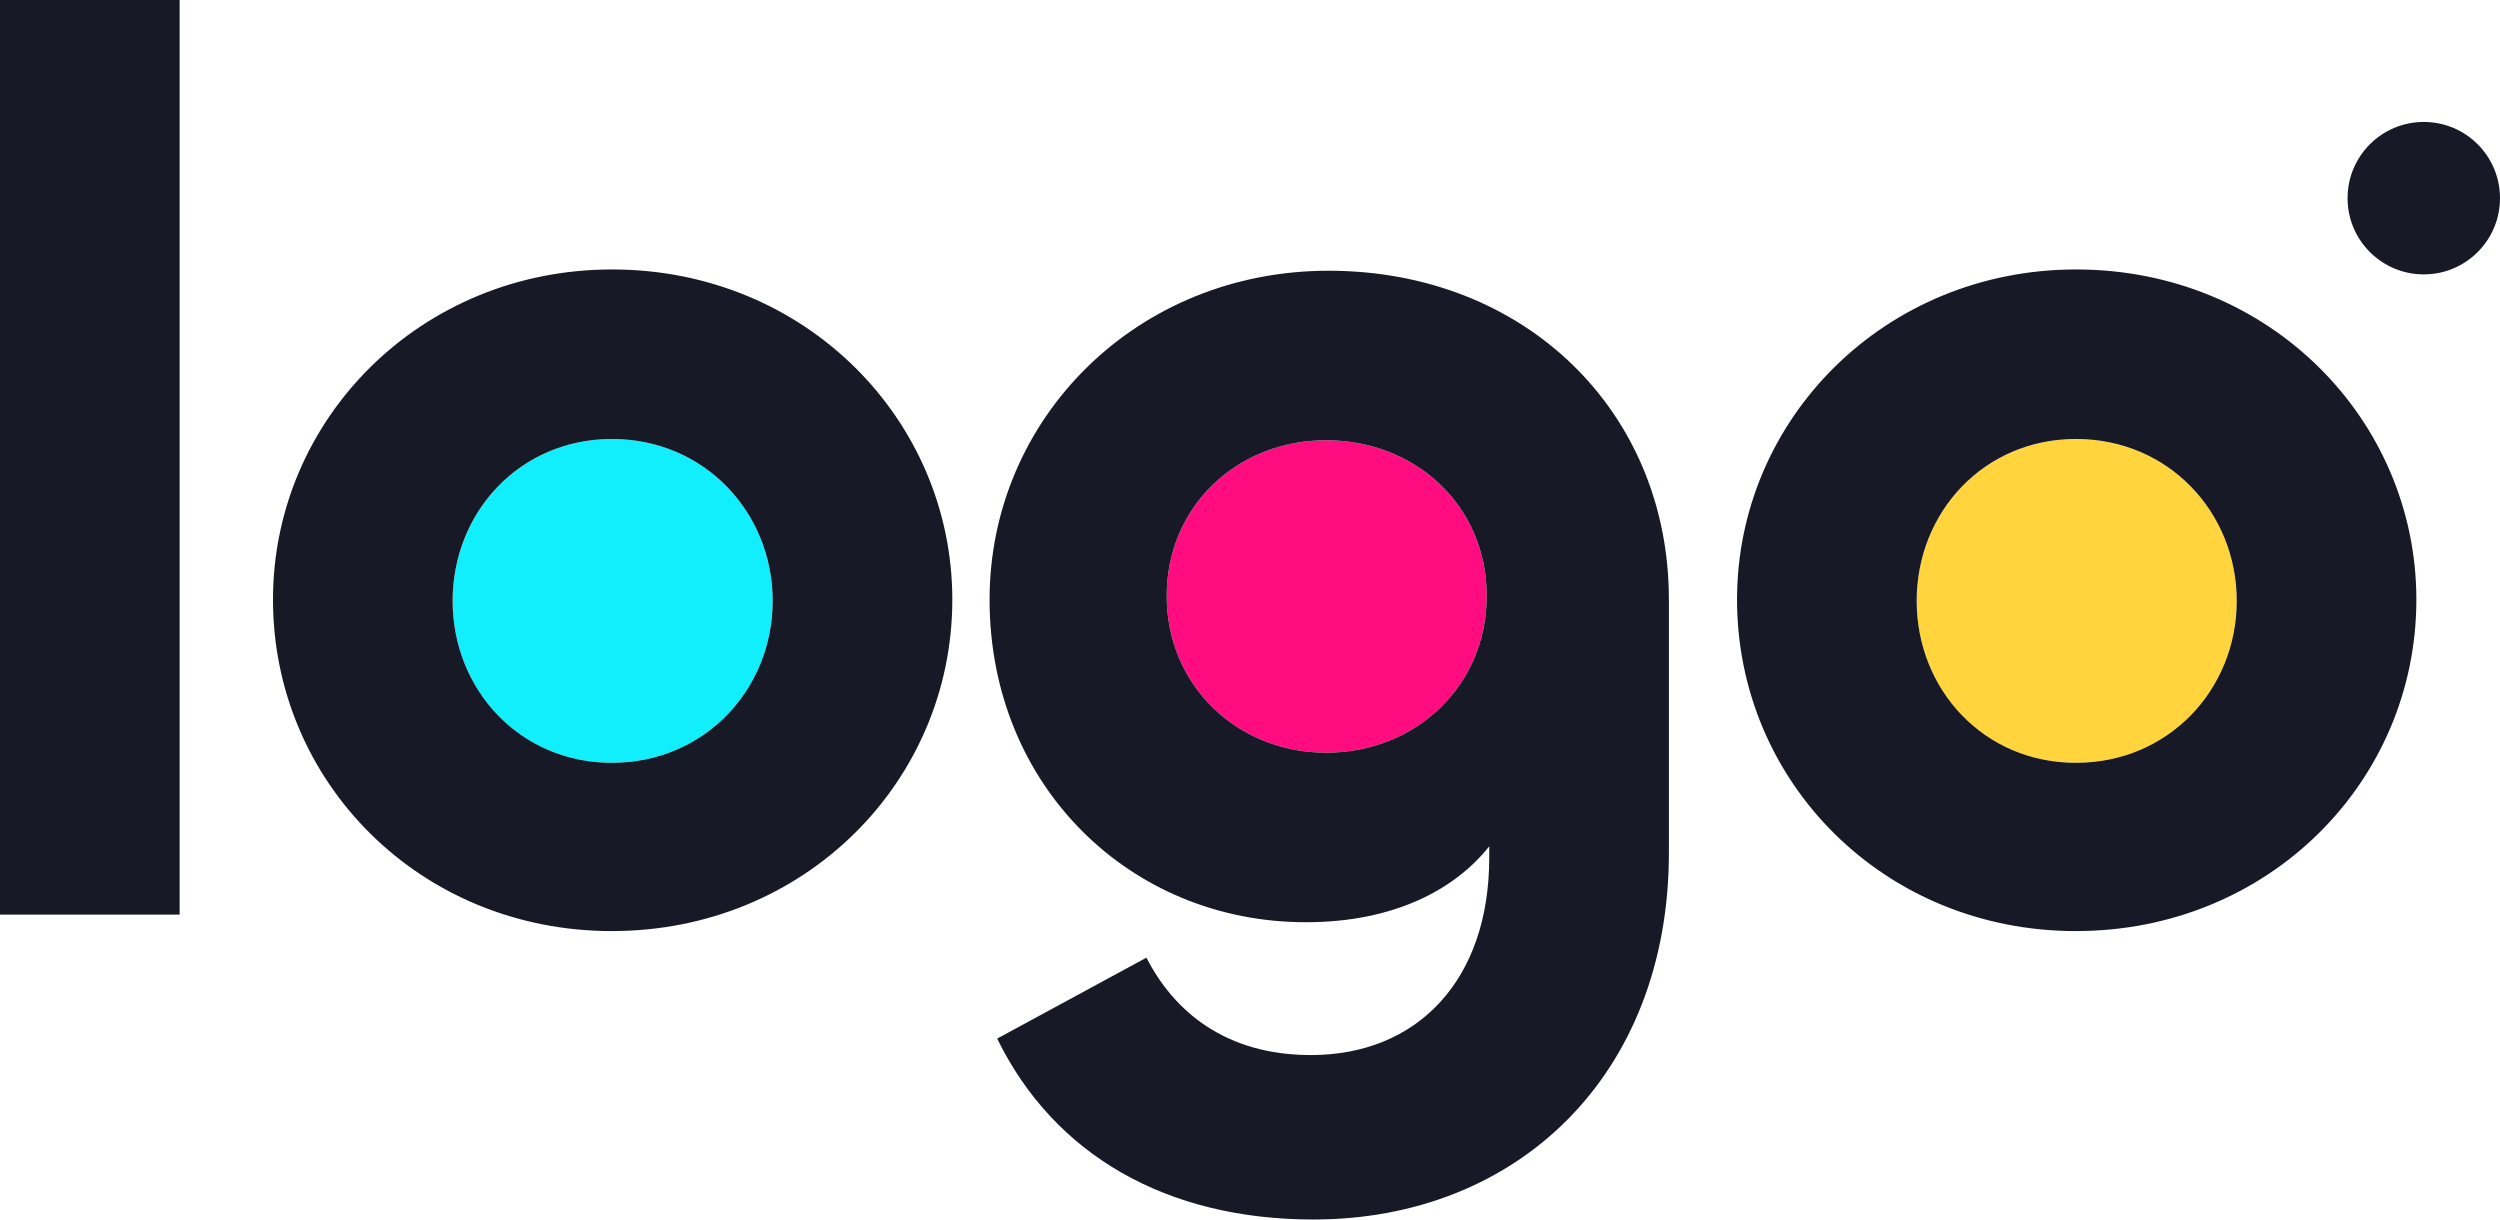
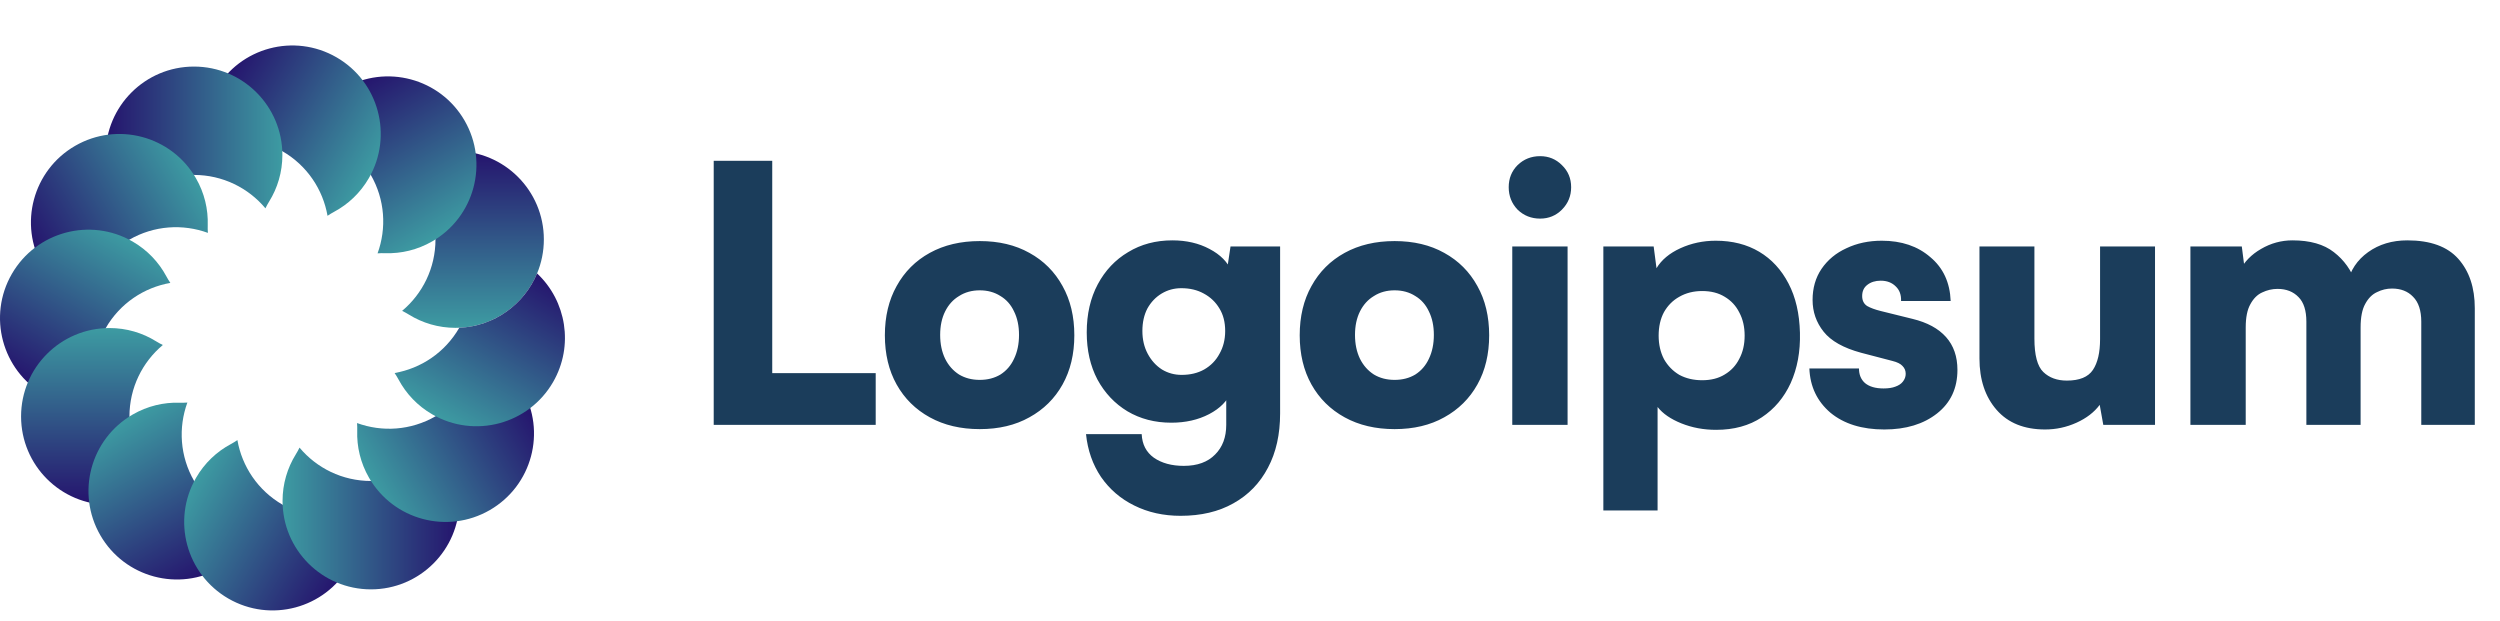
- <svg xmlns="http://www.w3.org/2000/svg" width="100%" height="100%" fill="none" viewBox="0 0 82 40">
-   <path fill="#FFD43D" d="M73.365 19.71c0 2.904-2.241 5.31-5.27 5.31-3.03 0-5.228-2.406-5.228-5.31 0-2.905 2.199-5.312 5.228-5.312s5.27 2.407 5.27 5.311Z" />
-   <path fill="#FF0C81" d="M48.764 19.544c0 2.946-2.323 5.145-5.27 5.145-2.904 0-5.227-2.2-5.227-5.145 0-2.947 2.323-5.104 5.228-5.104 2.946 0 5.27 2.158 5.27 5.104Z" />
-   <path fill="#11EEFC" d="M20.074 25.02c3.029 0 5.27-2.406 5.27-5.31 0-2.905-2.241-5.312-5.27-5.312-3.03 0-5.228 2.407-5.228 5.311 0 2.905 2.199 5.312 5.228 5.312Z" />
-   <path fill="#171A26" d="M68.095 30.54c-6.307 0-11.12-4.897-11.12-10.872 0-5.934 4.855-10.83 11.12-10.83 6.349 0 11.162 4.938 11.162 10.83 0 5.975-4.855 10.871-11.162 10.871Zm0-5.52c3.03 0 5.27-2.406 5.27-5.31 0-2.905-2.24-5.312-5.27-5.312-3.029 0-5.228 2.407-5.228 5.311 0 2.905 2.199 5.312 5.228 5.312ZM43.08 40c-4.813 0-8.506-2.116-10.373-5.934l4.896-2.655c.913 1.784 2.614 3.195 5.394 3.195 3.486 0 5.85-2.448 5.85-6.473v-.374c-1.12 1.411-3.111 2.49-6.016 2.49-5.768 0-10.373-4.481-10.373-10.581 0-5.934 4.813-10.788 11.12-10.788 6.431 0 11.162 4.605 11.162 10.788v8.299C54.74 35.27 49.76 40 43.08 40Zm.415-15.311c2.946 0 5.27-2.2 5.27-5.145 0-2.947-2.324-5.104-5.27-5.104-2.905 0-5.228 2.158-5.228 5.104s2.323 5.145 5.228 5.145ZM20.074 30.54c-6.307 0-11.12-4.897-11.12-10.872 0-5.934 4.854-10.83 11.12-10.83 6.348 0 11.162 4.938 11.162 10.83 0 5.975-4.855 10.871-11.162 10.871Zm0-5.52c3.029 0 5.27-2.406 5.27-5.31 0-2.905-2.241-5.312-5.27-5.312-3.03 0-5.228 2.407-5.228 5.311 0 2.905 2.199 5.312 5.228 5.312ZM0 0h5.892v30H0V0ZM82 6.5a2.5 2.5 0 1 1-5 0 2.5 2.5 0 0 1 5 0Z" />
+ <svg xmlns="http://www.w3.org/2000/svg" id="logo-48" class="gradient" width="100%" height="100%" viewBox="0 0 153 38" fill="none">
+   <path d="M24.609 19.025C25.858 17.98 26.652 16.409 26.652 14.653C26.652 12.897 25.858 11.327 24.609 10.281C24.752 10.212 24.89 10.137 25.021 10.055C25.849 9.54 26.827 9.243 27.874 9.243C30.862 9.243 33.284 11.665 33.284 14.653C33.284 17.641 30.862 20.064 27.874 20.064C26.827 20.064 25.849 19.766 25.021 19.251C24.89 19.17 24.752 19.095 24.609 19.025Z" fill="url(#logo480_linear_1501_1254)" />
+   <path d="M23.107 15.505C23.665 13.975 23.567 12.218 22.689 10.697C21.811 9.177 20.338 8.214 18.734 7.932C18.824 7.801 18.905 7.667 18.978 7.531C19.438 6.671 20.136 5.924 21.043 5.401C23.63 3.907 26.939 4.793 28.433 7.381C29.927 9.969 29.041 13.278 26.453 14.772C25.546 15.295 24.551 15.527 23.576 15.495C23.422 15.49 23.265 15.493 23.107 15.505Z" fill="url(#logo481_linear_1501_1254)" />
+   <path d="M20.045 13.207C19.764 11.603 18.8 10.13 17.28 9.253C15.759 8.375 14.002 8.277 12.472 8.835C12.484 8.677 12.487 8.52 12.482 8.366C12.45 7.391 12.682 6.396 13.205 5.489C14.699 2.901 18.008 2.015 20.596 3.509C23.184 5.003 24.07 8.312 22.576 10.899C22.053 11.806 21.306 12.504 20.446 12.964C20.31 13.037 20.176 13.118 20.045 13.207Z" fill="url(#logo482_linear_1501_1254)" />
+   <path d="M16.244 12.749C15.199 11.5 13.628 10.706 11.872 10.706C10.116 10.706 8.546 11.5 7.5 12.749C7.431 12.606 7.356 12.468 7.274 12.337C6.759 11.509 6.462 10.531 6.462 9.484C6.462 6.496 8.884 4.074 11.872 4.074C14.86 4.074 17.282 6.496 17.282 9.484C17.282 10.531 16.985 11.509 16.47 12.337C16.389 12.468 16.313 12.606 16.244 12.749Z" fill="url(#logo483_linear_1501_1254)" />
+   <path d="M12.723 14.252C11.193 13.693 9.436 13.791 7.915 14.669C6.395 15.547 5.432 17.02 5.15 18.624C5.019 18.534 4.885 18.453 4.749 18.38C3.889 17.92 3.142 17.222 2.619 16.316C1.125 13.728 2.011 10.419 4.599 8.925C7.187 7.431 10.496 8.317 11.99 10.905C12.514 11.812 12.745 12.807 12.713 13.782C12.708 13.936 12.711 14.093 12.723 14.252Z" fill="url(#logo484_linear_1501_1254)" />
+   <path d="M10.425 17.314C8.821 17.595 7.348 18.558 6.47 20.079C5.592 21.599 5.494 23.356 6.053 24.886C5.894 24.875 5.737 24.871 5.583 24.876C4.608 24.908 3.613 24.677 2.706 24.153C0.118 22.659 -0.768 19.35 0.726 16.762C2.22 14.175 5.529 13.288 8.117 14.782C9.023 15.306 9.721 16.052 10.181 16.912C10.254 17.048 10.335 17.182 10.425 17.314Z" fill="url(#logo485_linear_1501_1254)" />
+   <path d="M9.965 21.114C8.716 22.16 7.922 23.73 7.922 25.486C7.922 27.242 8.716 28.813 9.965 29.858C9.822 29.928 9.684 30.003 9.553 30.084C8.725 30.599 7.747 30.897 6.7 30.897C3.712 30.897 1.29 28.474 1.29 25.486C1.29 22.498 3.712 20.076 6.7 20.076C7.747 20.076 8.725 20.373 9.553 20.888C9.684 20.97 9.822 21.045 9.965 21.114Z" fill="url(#logo486_linear_1501_1254)" />
+   <path d="M11.467 24.636C10.909 26.165 11.006 27.922 11.884 29.443C12.762 30.964 14.235 31.927 15.839 32.208C15.75 32.34 15.668 32.474 15.596 32.61C15.136 33.47 14.438 34.216 13.531 34.74C10.944 36.234 7.635 35.347 6.141 32.76C4.646 30.172 5.533 26.863 8.121 25.369C9.028 24.845 10.023 24.614 10.998 24.646C11.152 24.651 11.309 24.647 11.467 24.636Z" fill="url(#logo487_linear_1501_1254)" />
+   <path d="M14.529 26.934C14.81 28.538 15.774 30.011 17.294 30.889C18.815 31.767 20.572 31.864 22.102 31.306C22.09 31.465 22.087 31.621 22.092 31.776C22.124 32.751 21.892 33.746 21.369 34.653C19.875 37.24 16.566 38.127 13.978 36.633C11.39 35.139 10.504 31.83 11.998 29.242C12.521 28.335 13.268 27.637 14.128 27.178C14.264 27.105 14.398 27.023 14.529 26.934Z" fill="url(#logo488_linear_1501_1254)" />
+   <path d="M18.33 27.394C19.376 28.642 20.946 29.436 22.702 29.436C24.458 29.436 26.029 28.642 27.074 27.394C27.143 27.537 27.219 27.674 27.3 27.805C27.815 28.634 28.113 29.611 28.113 30.658C28.113 33.646 25.69 36.069 22.702 36.069C19.714 36.069 17.292 33.646 17.292 30.658C17.292 29.611 17.589 28.634 18.104 27.805C18.186 27.674 18.261 27.537 18.33 27.394Z" fill="url(#logo489_linear_1501_1254)" />
+   <path d="M21.851 25.891C23.381 26.45 25.138 26.352 26.659 25.474C28.18 24.596 29.143 23.123 29.424 21.519C29.555 21.608 29.689 21.69 29.826 21.763C30.686 22.223 31.432 22.921 31.956 23.827C33.45 26.415 32.563 29.724 29.975 31.218C27.387 32.712 24.079 31.826 22.584 29.238C22.061 28.331 21.83 27.336 21.862 26.361C21.867 26.207 21.863 26.05 21.851 25.891Z" fill="url(#logo4810_linear_1501_1254)" />
+   <path d="M28.108 20.059C28.107 20.061 28.106 20.062 28.105 20.064C27.227 21.585 25.754 22.548 24.15 22.829C24.239 22.961 24.321 23.095 24.393 23.231C24.853 24.091 25.551 24.837 26.458 25.361C29.046 26.855 32.355 25.968 33.849 23.381C35.13 21.162 34.661 18.413 32.87 16.733C32.084 18.62 30.258 19.967 28.108 20.059Z" fill="url(#logo4811_linear_1501_1254)" />
+   <path d="M47.261 9.841V26H43.679V9.841H47.261ZM44.247 26L44.312 22.834H53.593V26H44.247ZM54.154 20.519C54.154 19.369 54.394 18.364 54.874 17.506C55.355 16.632 56.031 15.955 56.905 15.475C57.778 14.994 58.797 14.754 59.962 14.754C61.127 14.754 62.138 14.994 62.997 15.475C63.871 15.955 64.548 16.632 65.028 17.506C65.508 18.364 65.749 19.369 65.749 20.519C65.749 21.669 65.508 22.674 65.028 23.532C64.548 24.391 63.871 25.061 62.997 25.541C62.138 26.022 61.127 26.262 59.962 26.262C58.797 26.262 57.778 26.022 56.905 25.541C56.031 25.061 55.355 24.391 54.874 23.532C54.394 22.674 54.154 21.669 54.154 20.519ZM57.538 20.497C57.538 21.05 57.64 21.538 57.844 21.96C58.048 22.368 58.331 22.688 58.695 22.921C59.059 23.139 59.482 23.249 59.962 23.249C60.442 23.249 60.864 23.139 61.228 22.921C61.592 22.688 61.869 22.368 62.058 21.96C62.262 21.538 62.364 21.05 62.364 20.497C62.364 19.944 62.262 19.464 62.058 19.056C61.869 18.648 61.592 18.335 61.228 18.117C60.864 17.884 60.442 17.768 59.962 17.768C59.482 17.768 59.059 17.884 58.695 18.117C58.331 18.335 58.048 18.648 57.844 19.056C57.64 19.464 57.538 19.944 57.538 20.497ZM66.508 20.344C66.508 19.223 66.734 18.241 67.185 17.396C67.636 16.552 68.255 15.897 69.041 15.431C69.827 14.951 70.73 14.71 71.749 14.71C72.608 14.71 73.365 14.885 74.02 15.235C74.689 15.584 75.141 16.043 75.374 16.61L75.046 16.829L75.308 15.082H78.343V25.301C78.343 26.582 78.096 27.689 77.601 28.62C77.106 29.567 76.4 30.294 75.483 30.804C74.58 31.314 73.503 31.568 72.251 31.568C71.203 31.568 70.257 31.357 69.412 30.935C68.582 30.527 67.906 29.945 67.381 29.188C66.872 28.431 66.566 27.558 66.464 26.568H69.871C69.9 27.194 70.147 27.674 70.613 28.009C71.094 28.344 71.705 28.511 72.448 28.511C73.277 28.511 73.918 28.278 74.369 27.812C74.82 27.361 75.046 26.757 75.046 26V23.685L75.352 23.969C75.119 24.537 74.668 24.995 73.998 25.345C73.328 25.694 72.557 25.869 71.683 25.869C70.679 25.869 69.783 25.636 68.997 25.17C68.226 24.704 67.614 24.057 67.163 23.227C66.726 22.397 66.508 21.436 66.508 20.344ZM69.914 20.257C69.914 20.781 70.024 21.247 70.242 21.654C70.46 22.062 70.751 22.382 71.115 22.615C71.479 22.834 71.88 22.943 72.317 22.943C72.841 22.943 73.299 22.834 73.692 22.615C74.1 22.382 74.413 22.062 74.631 21.654C74.864 21.247 74.981 20.781 74.981 20.257C74.981 19.718 74.864 19.26 74.631 18.881C74.398 18.488 74.078 18.183 73.67 17.964C73.277 17.746 72.819 17.637 72.295 17.637C71.858 17.637 71.458 17.746 71.094 17.964C70.73 18.183 70.439 18.488 70.22 18.881C70.016 19.274 69.914 19.733 69.914 20.257ZM79.542 20.519C79.542 19.369 79.782 18.364 80.262 17.506C80.743 16.632 81.42 15.955 82.293 15.475C83.167 14.994 84.186 14.754 85.35 14.754C86.515 14.754 87.527 14.994 88.386 15.475C89.259 15.955 89.936 16.632 90.416 17.506C90.897 18.364 91.137 19.369 91.137 20.519C91.137 21.669 90.897 22.674 90.416 23.532C89.936 24.391 89.259 25.061 88.386 25.541C87.527 26.022 86.515 26.262 85.35 26.262C84.186 26.262 83.167 26.022 82.293 25.541C81.42 25.061 80.743 24.391 80.262 23.532C79.782 22.674 79.542 21.669 79.542 20.519ZM82.926 20.497C82.926 21.05 83.028 21.538 83.232 21.96C83.436 22.368 83.72 22.688 84.084 22.921C84.448 23.139 84.87 23.249 85.35 23.249C85.831 23.249 86.253 23.139 86.617 22.921C86.981 22.688 87.257 22.368 87.447 21.96C87.65 21.538 87.752 21.05 87.752 20.497C87.752 19.944 87.65 19.464 87.447 19.056C87.257 18.648 86.981 18.335 86.617 18.117C86.253 17.884 85.831 17.768 85.35 17.768C84.87 17.768 84.448 17.884 84.084 18.117C83.72 18.335 83.436 18.648 83.232 19.056C83.028 19.464 82.926 19.944 82.926 20.497ZM92.551 26V15.082H95.936V26H92.551ZM94.255 13.379C93.716 13.379 93.257 13.197 92.879 12.833C92.515 12.454 92.333 11.995 92.333 11.457C92.333 10.918 92.515 10.467 92.879 10.103C93.257 9.739 93.716 9.557 94.255 9.557C94.779 9.557 95.223 9.739 95.587 10.103C95.965 10.467 96.154 10.918 96.154 11.457C96.154 11.995 95.965 12.454 95.587 12.833C95.223 13.197 94.779 13.379 94.255 13.379ZM98.125 31.241V15.082H101.204L101.378 16.414C101.684 15.904 102.172 15.497 102.841 15.191C103.511 14.885 104.232 14.732 105.003 14.732C106.022 14.732 106.91 14.958 107.667 15.409C108.424 15.861 109.021 16.508 109.458 17.353C109.894 18.183 110.127 19.187 110.157 20.366C110.186 21.516 109.996 22.543 109.589 23.445C109.181 24.333 108.592 25.032 107.82 25.541C107.048 26.051 106.117 26.306 105.025 26.306C104.268 26.306 103.562 26.175 102.907 25.913C102.252 25.651 101.764 25.316 101.444 24.908V31.241H98.125ZM101.509 20.541C101.509 21.079 101.618 21.56 101.837 21.982C102.07 22.39 102.383 22.71 102.776 22.943C103.183 23.161 103.649 23.27 104.173 23.27C104.712 23.27 105.171 23.154 105.549 22.921C105.942 22.688 106.241 22.368 106.444 21.96C106.663 21.553 106.772 21.079 106.772 20.541C106.772 20.002 106.663 19.529 106.444 19.122C106.241 18.714 105.942 18.394 105.549 18.161C105.171 17.928 104.712 17.811 104.173 17.811C103.649 17.811 103.183 17.928 102.776 18.161C102.383 18.379 102.07 18.692 101.837 19.1C101.618 19.507 101.509 19.988 101.509 20.541ZM110.733 22.55H113.769C113.769 22.928 113.892 23.227 114.14 23.445C114.402 23.663 114.78 23.773 115.275 23.773C115.566 23.773 115.807 23.736 115.996 23.663C116.2 23.591 116.353 23.489 116.454 23.358C116.571 23.212 116.629 23.052 116.629 22.877C116.629 22.688 116.564 22.528 116.433 22.397C116.316 22.266 116.112 22.164 115.821 22.091L113.9 21.589C112.822 21.298 112.058 20.868 111.607 20.301C111.155 19.733 110.93 19.085 110.93 18.357C110.93 17.629 111.112 16.996 111.476 16.457C111.854 15.904 112.364 15.482 113.004 15.191C113.645 14.885 114.365 14.732 115.166 14.732C116.374 14.732 117.364 15.067 118.136 15.737C118.922 16.392 119.337 17.287 119.381 18.423H116.345C116.36 18.044 116.251 17.746 116.018 17.527C115.785 17.294 115.479 17.178 115.101 17.178C114.766 17.178 114.489 17.265 114.271 17.44C114.067 17.6 113.965 17.826 113.965 18.117C113.965 18.394 114.067 18.597 114.271 18.729C114.475 18.845 114.751 18.947 115.101 19.034L117.044 19.515C117.947 19.733 118.631 20.104 119.097 20.628C119.563 21.152 119.795 21.822 119.795 22.637C119.795 23.758 119.381 24.646 118.551 25.301C117.721 25.956 116.644 26.284 115.319 26.284C113.951 26.284 112.851 25.942 112.022 25.258C111.206 24.559 110.777 23.656 110.733 22.55ZM125.161 26.284C123.88 26.284 122.89 25.884 122.191 25.083C121.493 24.282 121.143 23.234 121.143 21.938V15.082H124.506V20.716C124.506 21.735 124.688 22.419 125.052 22.768C125.416 23.118 125.896 23.292 126.493 23.292C127.265 23.292 127.796 23.074 128.087 22.637C128.378 22.201 128.524 21.575 128.524 20.759V15.082H131.887V26H128.721L128.502 24.777C128.167 25.228 127.694 25.592 127.083 25.869C126.471 26.146 125.831 26.284 125.161 26.284ZM137.438 26H134.053V15.082H137.198L137.438 16.96L137.067 16.567C137.358 16.013 137.795 15.569 138.377 15.235C138.974 14.885 139.614 14.71 140.299 14.71C141.376 14.71 142.22 14.951 142.832 15.431C143.458 15.912 143.909 16.545 144.185 17.331H143.661C143.836 16.545 144.258 15.912 144.928 15.431C145.598 14.951 146.398 14.71 147.33 14.71C148.742 14.71 149.783 15.089 150.453 15.846C151.122 16.603 151.457 17.608 151.457 18.86V26H148.182V19.689C148.182 19.005 148.014 18.495 147.679 18.161C147.359 17.826 146.93 17.659 146.391 17.659C146.071 17.659 145.765 17.731 145.474 17.877C145.183 18.008 144.942 18.248 144.753 18.597C144.564 18.932 144.469 19.413 144.469 20.039V26H141.15V19.689C141.15 19.005 140.99 18.503 140.67 18.183C140.349 17.848 139.92 17.68 139.381 17.68C139.061 17.68 138.748 17.753 138.442 17.899C138.151 18.03 137.911 18.27 137.722 18.619C137.533 18.954 137.438 19.427 137.438 20.039V26Z" class="cneutral" fill="#1B3D5B" />
+   <defs>
+     <linearGradient id="logo480_linear_1501_1254" x1="25.287" y1="9.243" x2="25.287" y2="20.064" gradientUnits="userSpaceOnUse">
+       <stop class="ccustom" stop-color="#25136D" />
+       <stop offset="1" class="ccompli1" stop-color="#3D9BA2" />
+     </linearGradient>
+     <linearGradient id="logo481_linear_1501_1254" x1="18.802" y1="6.694" x2="24.212" y2="16.066" gradientUnits="userSpaceOnUse">
+       <stop class="ccustom" stop-color="#25136D" />
+       <stop offset="1" class="ccompli1" stop-color="#3D9BA2" />
+     </linearGradient>
+     <linearGradient id="logo482_linear_1501_1254" x1="11.912" y1="7.73" x2="21.283" y2="13.14" gradientUnits="userSpaceOnUse">
+       <stop class="ccustom" stop-color="#25136D" />
+       <stop offset="1" class="ccompli1" stop-color="#3D9BA2" />
+     </linearGradient>
+     <linearGradient id="logo483_linear_1501_1254" x1="6.462" y1="12.071" x2="17.282" y2="12.071" gradientUnits="userSpaceOnUse">
+       <stop class="ccustom" stop-color="#25136D" />
+       <stop offset="1" class="ccompli1" stop-color="#3D9BA2" />
+     </linearGradient>
+     <linearGradient id="logo484_linear_1501_1254" x1="3.913" y1="18.556" x2="13.284" y2="13.146" gradientUnits="userSpaceOnUse">
+       <stop class="ccustom" stop-color="#25136D" />
+       <stop offset="1" class="ccompli1" stop-color="#3D9BA2" />
+     </linearGradient>
+     <linearGradient id="logo485_linear_1501_1254" x1="4.947" y1="25.447" x2="10.357" y2="16.076" gradientUnits="userSpaceOnUse">
+       <stop class="ccustom" stop-color="#25136D" />
+       <stop offset="1" class="ccompli1" stop-color="#3D9BA2" />
+     </linearGradient>
+     <linearGradient id="logo486_linear_1501_1254" x1="9.288" y1="30.897" x2="9.288" y2="20.076" gradientUnits="userSpaceOnUse">
+       <stop class="ccustom" stop-color="#25136D" />
+       <stop offset="1" class="ccompli1" stop-color="#3D9BA2" />
+     </linearGradient>
+     <linearGradient id="logo487_linear_1501_1254" x1="15.772" y1="33.446" x2="10.361" y2="24.075" gradientUnits="userSpaceOnUse">
+       <stop class="ccustom" stop-color="#25136D" />
+       <stop offset="1" class="ccompli1" stop-color="#3D9BA2" />
+     </linearGradient>
+     <linearGradient id="logo488_linear_1501_1254" x1="22.663" y1="32.412" x2="13.291" y2="27.001" gradientUnits="userSpaceOnUse">
+       <stop class="ccustom" stop-color="#25136D" />
+       <stop offset="1" class="ccompli1" stop-color="#3D9BA2" />
+     </linearGradient>
+     <linearGradient id="logo489_linear_1501_1254" x1="28.113" y1="28.071" x2="17.292" y2="28.071" gradientUnits="userSpaceOnUse">
+       <stop class="ccustom" stop-color="#25136D" />
+       <stop offset="1" class="ccompli1" stop-color="#3D9BA2" />
+     </linearGradient>
+     <linearGradient id="logo4810_linear_1501_1254" x1="30.662" y1="21.587" x2="21.291" y2="26.997" gradientUnits="userSpaceOnUse">
+       <stop class="ccustom" stop-color="#25136D" />
+       <stop offset="1" class="ccompli1" stop-color="#3D9BA2" />
+     </linearGradient>
+     <linearGradient id="logo4811_linear_1501_1254" x1="29.628" y1="14.696" x2="24.217" y2="24.067" gradientUnits="userSpaceOnUse">
+       <stop class="ccustom" stop-color="#25136D" />
+       <stop offset="1" class="ccompli1" stop-color="#3D9BA2" />
+     </linearGradient>
+   </defs>
</svg>
